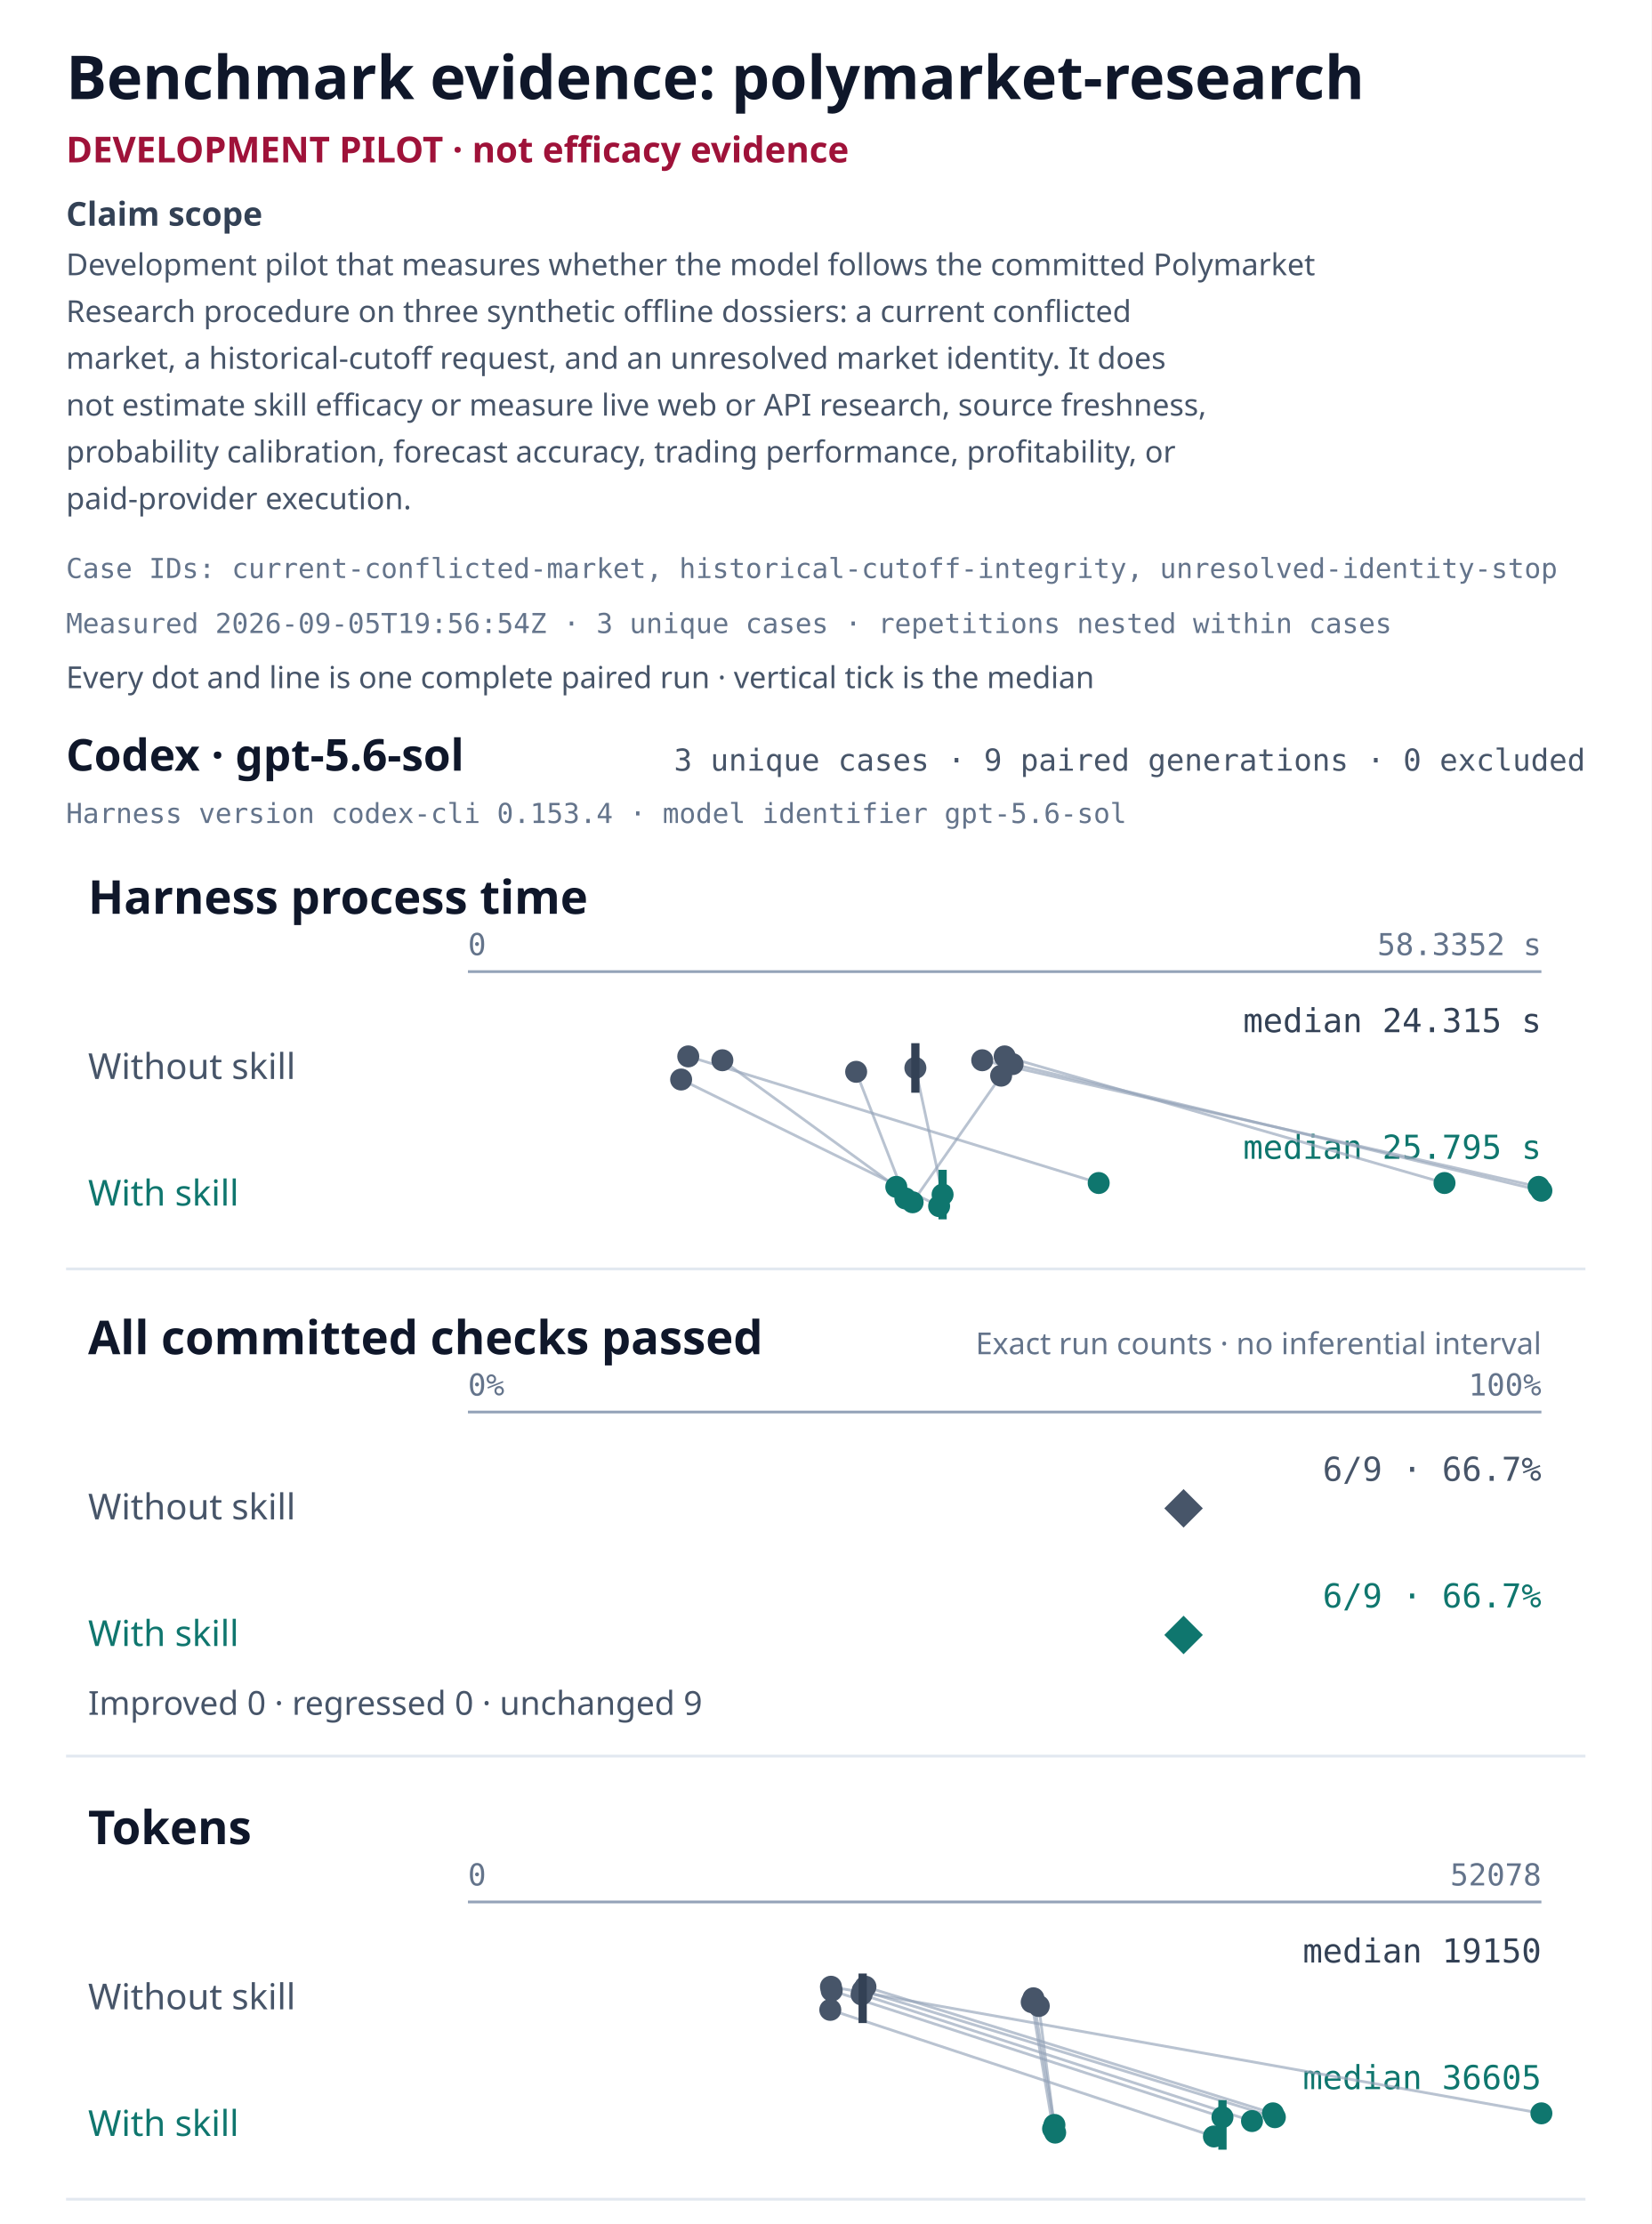
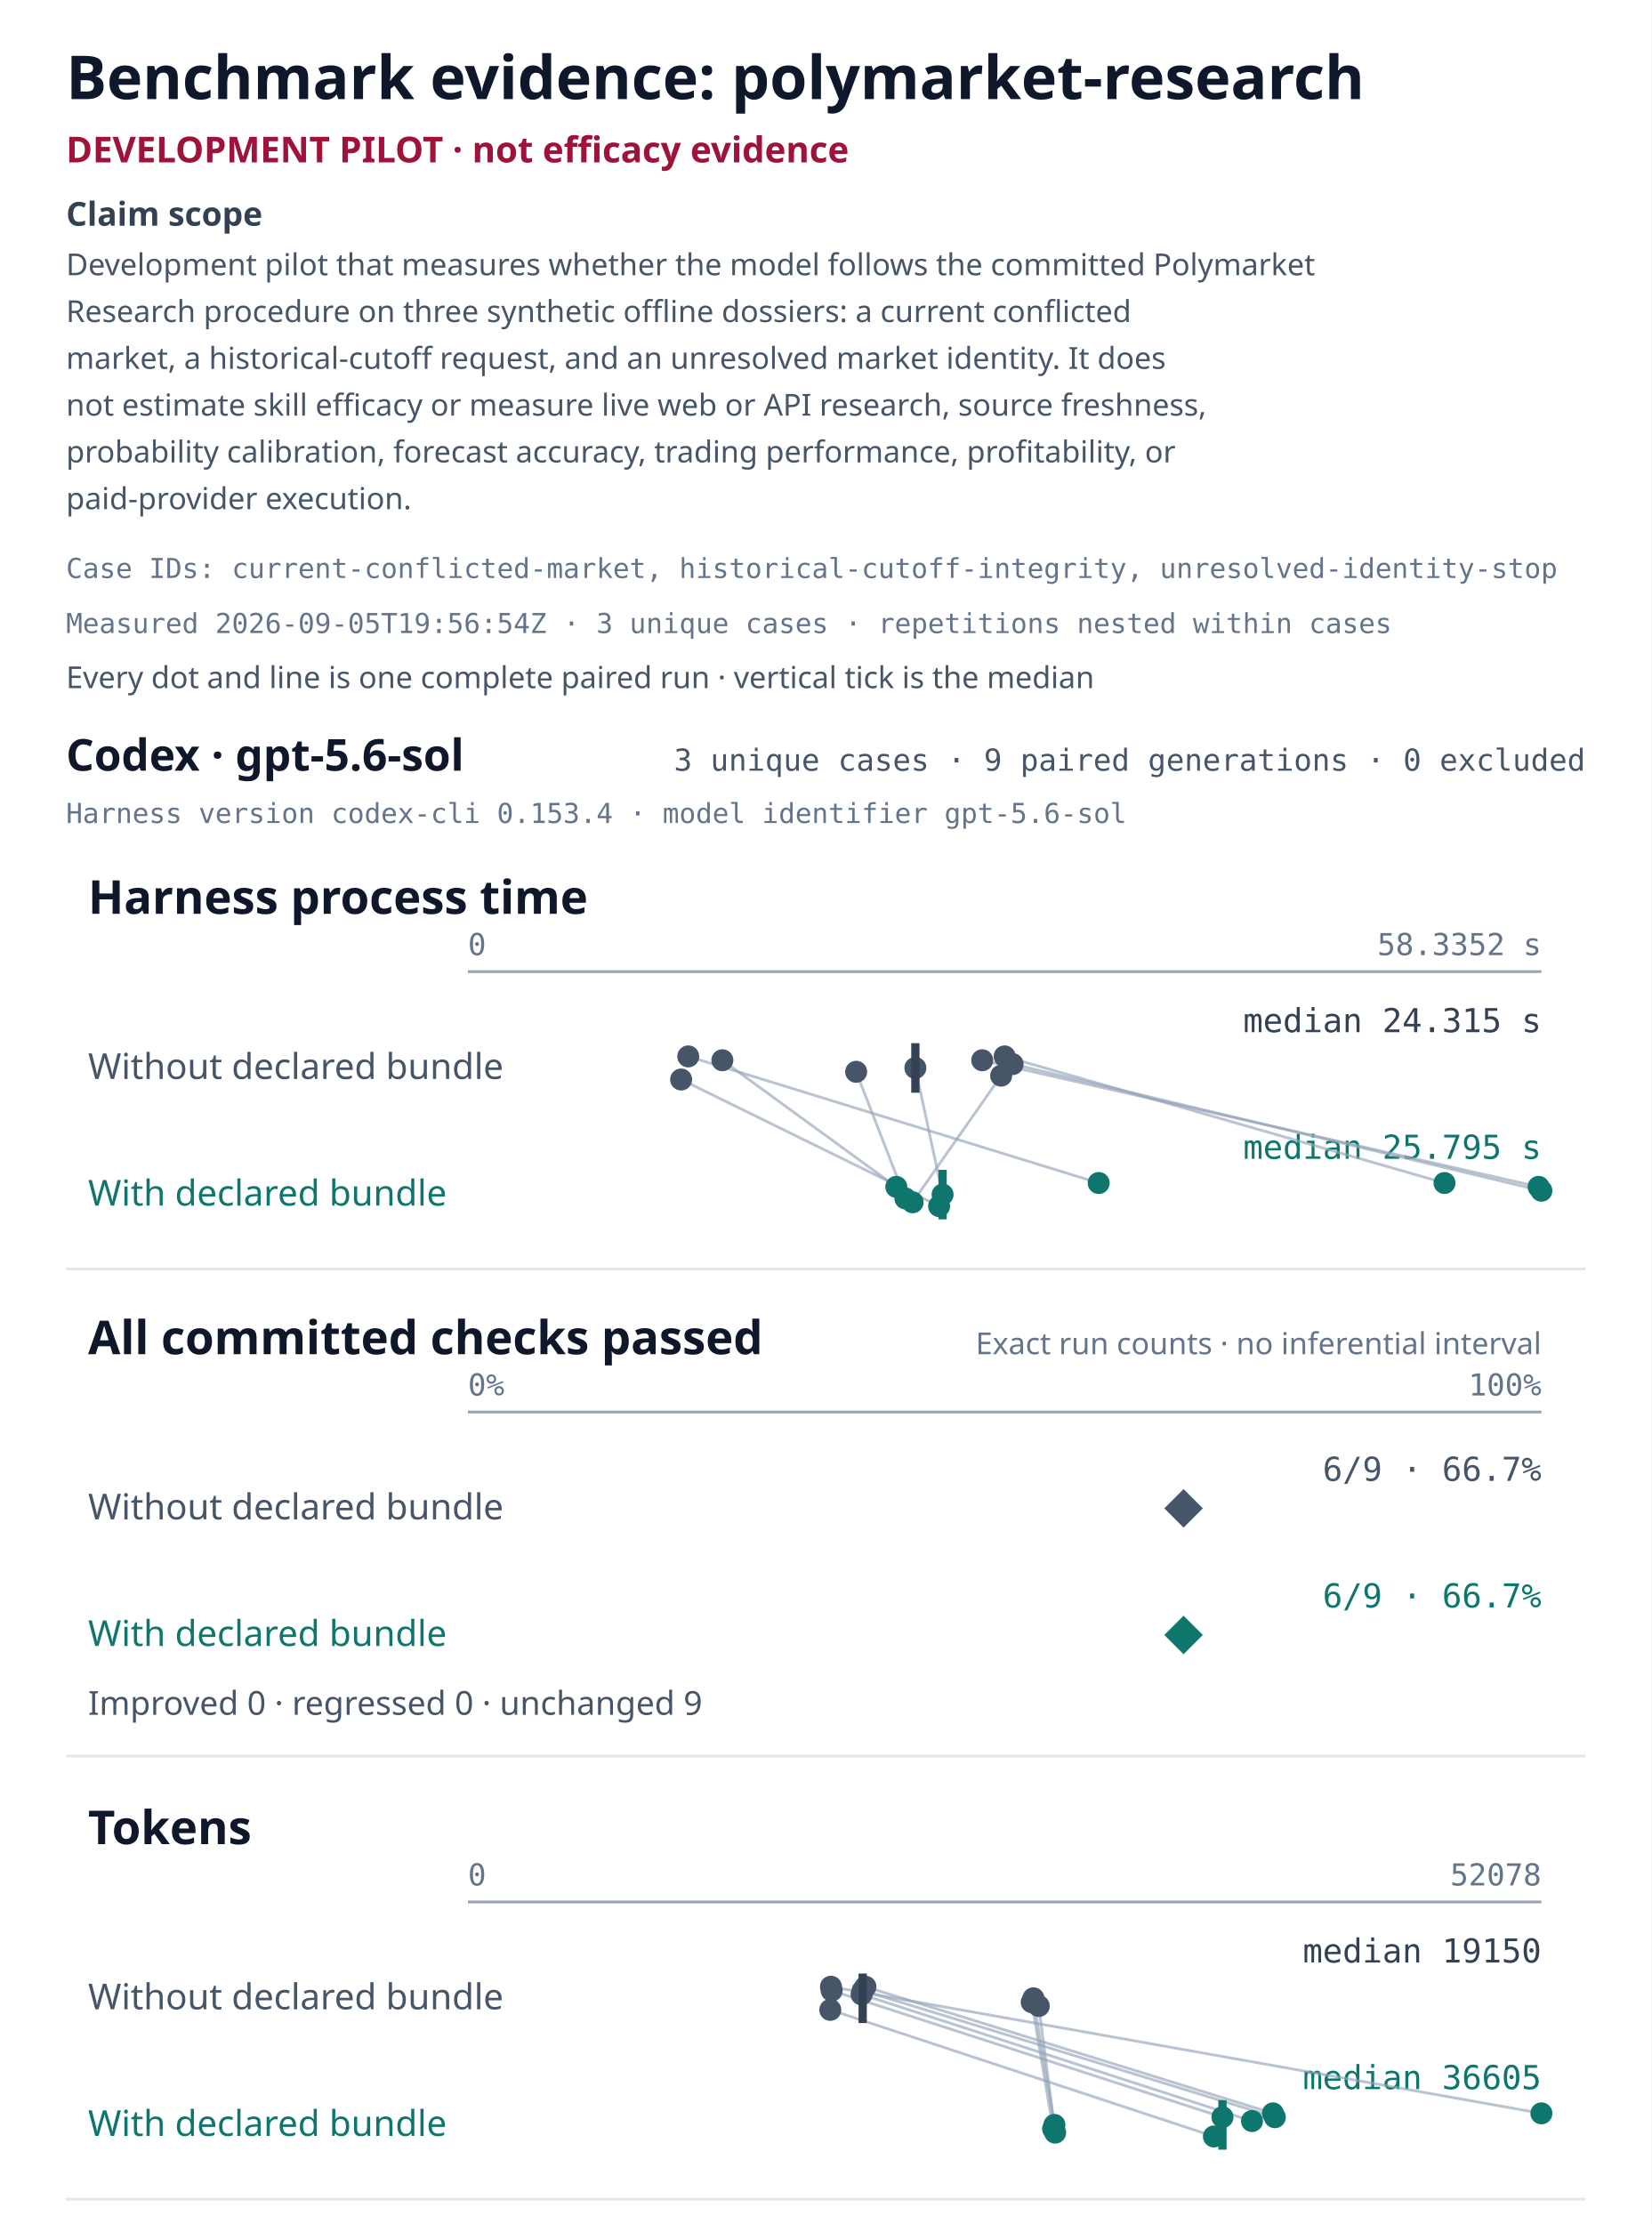
<svg xmlns="http://www.w3.org/2000/svg" width="600" height="808" viewBox="0 0 600 808" role="img" aria-labelledby="title desc">
  <rect width="100%" height="100%" fill="#ffffff" />
  <text x="24" y="36" fill="#0f172a" font-family="ui-sans-serif, system-ui, sans-serif" font-size="22" font-weight="700">Benchmark evidence: polymarket-research</text>
  <text x="24" y="59" fill="#9f1239" font-family="ui-sans-serif, system-ui, sans-serif" font-size="13" font-weight="700">DEVELOPMENT PILOT · not efficacy evidence</text>
  <text x="24" y="82" fill="#334155" font-family="ui-sans-serif, system-ui, sans-serif" font-size="12" font-weight="700">Claim scope</text>
  <text x="24" y="100" fill="#475569" font-family="ui-sans-serif, system-ui, sans-serif" font-size="11">Development pilot that measures whether the model follows the committed Polymarket</text>
  <text x="24" y="117" fill="#475569" font-family="ui-sans-serif, system-ui, sans-serif" font-size="11">Research procedure on three synthetic offline dossiers: a current conflicted</text>
  <text x="24" y="134" fill="#475569" font-family="ui-sans-serif, system-ui, sans-serif" font-size="11">market, a historical-cutoff request, and an unresolved market identity. It does</text>
  <text x="24" y="151" fill="#475569" font-family="ui-sans-serif, system-ui, sans-serif" font-size="11">not estimate skill efficacy or measure live web or API research, source freshness,</text>
  <text x="24" y="168" fill="#475569" font-family="ui-sans-serif, system-ui, sans-serif" font-size="11">probability calibration, forecast accuracy, trading performance, profitability, or</text>
  <text x="24" y="185" fill="#475569" font-family="ui-sans-serif, system-ui, sans-serif" font-size="11">paid-provider execution.</text>
  <text x="24" y="210" fill="#64748b" font-family="ui-monospace, SFMono-Regular, monospace" font-size="10">Case IDs: current-conflicted-market, historical-cutoff-integrity, unresolved-identity-stop</text>
  <text x="24" y="230" fill="#64748b" font-family="ui-monospace, SFMono-Regular, monospace" font-size="10">Measured 2026-09-05T19:56:54Z · 3 unique cases · repetitions nested within cases</text>
  <text x="24" y="250" fill="#475569" font-family="ui-sans-serif, system-ui, sans-serif" font-size="11">Every dot and line is one complete paired run · vertical tick is the median</text>
  <text x="24" y="280" fill="#0f172a" font-family="ui-sans-serif, system-ui, sans-serif" font-size="16" font-weight="700">Codex · gpt-5.6-sol</text>
  <text x="576" y="280" text-anchor="end" fill="#475569" font-family="ui-monospace, SFMono-Regular, monospace" font-size="11">3 unique cases · 9 paired generations · 0 excluded</text>
  <text x="24" y="299" fill="#64748b" font-family="ui-monospace, SFMono-Regular, monospace" font-size="10">Harness version codex-cli 0.153.4 · model identifier gpt-5.6-sol</text>
  <text x="32" y="332" fill="#0f172a" font-family="ui-sans-serif, system-ui, sans-serif" font-size="17" font-weight="700">Harness process time</text>
  <line x1="170" y1="353" x2="560" y2="353" stroke="#94a3b8" />
  <text x="170" y="347" fill="#64748b" font-family="ui-monospace, SFMono-Regular, monospace" font-size="11">0</text>
  <text x="560" y="347" text-anchor="end" fill="#64748b" font-family="ui-monospace, SFMono-Regular, monospace" font-size="11">58.3352 s</text>
-   <text x="32" y="392" fill="#475569" font-family="ui-sans-serif, system-ui, sans-serif" font-size="13">Without skill</text>
+   <text x="32" y="392" fill="#475569" font-family="ui-sans-serif, system-ui, sans-serif" font-size="13">Without declared bundle</text>
  <text x="560" y="375" text-anchor="end" fill="#334155" font-family="ui-monospace, SFMono-Regular, monospace" font-size="12">median 24.315 s</text>
-   <text x="32" y="438" fill="#0f766e" font-family="ui-sans-serif, system-ui, sans-serif" font-size="13">With skill</text>
+   <text x="32" y="438" fill="#0f766e" font-family="ui-sans-serif, system-ui, sans-serif" font-size="13">With declared bundle</text>
  <text x="560" y="421" text-anchor="end" fill="#0f766e" font-family="ui-monospace, SFMono-Regular, monospace" font-size="12">median 25.795 s</text>
  <line data-pair="current-conflicted-market:1" x1="365.00" y1="383.80" x2="524.80" y2="429.80" stroke="#94a3b8" stroke-width="1" opacity="0.65" />
  <line data-pair="current-conflicted-market:2" x1="356.85" y1="385.20" x2="558.99" y2="431.20" stroke="#94a3b8" stroke-width="1" opacity="0.65" />
  <line data-pair="current-conflicted-market:3" x1="367.88" y1="386.60" x2="560.00" y2="432.60" stroke="#94a3b8" stroke-width="1" opacity="0.65" />
  <line data-pair="historical-cutoff-integrity:1" x1="332.56" y1="388.00" x2="342.45" y2="434.00" stroke="#94a3b8" stroke-width="1" opacity="0.65" />
  <line data-pair="historical-cutoff-integrity:2" x1="311.05" y1="389.40" x2="328.93" y2="435.40" stroke="#94a3b8" stroke-width="1" opacity="0.65" />
  <line data-pair="historical-cutoff-integrity:3" x1="363.72" y1="390.80" x2="331.56" y2="436.80" stroke="#94a3b8" stroke-width="1" opacity="0.65" />
  <line data-pair="unresolved-identity-stop:1" x1="247.46" y1="392.20" x2="341.19" y2="438.20" stroke="#94a3b8" stroke-width="1" opacity="0.65" />
  <line data-pair="unresolved-identity-stop:2" x1="250.05" y1="383.80" x2="399.16" y2="429.80" stroke="#94a3b8" stroke-width="1" opacity="0.65" />
  <line data-pair="unresolved-identity-stop:3" x1="262.44" y1="385.20" x2="325.63" y2="431.20" stroke="#94a3b8" stroke-width="1" opacity="0.65" />
  <circle cx="365.00" cy="383.80" r="4" fill="#475569" aria-label="Without skill, current-conflicted-market repetition 1, 29.1676 s" />
  <circle cx="524.80" cy="429.80" r="4" fill="#0f766e" aria-label="With skill, current-conflicted-market repetition 1, 53.0707 s" />
  <circle cx="356.85" cy="385.20" r="4" fill="#475569" aria-label="Without skill, current-conflicted-market repetition 2, 27.9487 s" />
  <circle cx="558.99" cy="431.20" r="4" fill="#0f766e" aria-label="With skill, current-conflicted-market repetition 2, 58.1834 s" />
  <circle cx="367.88" cy="386.60" r="4" fill="#475569" aria-label="Without skill, current-conflicted-market repetition 3, 29.5985 s" />
  <circle cx="560.00" cy="432.60" r="4" fill="#0f766e" aria-label="With skill, current-conflicted-market repetition 3, 58.3352 s" />
  <circle cx="332.56" cy="388.00" r="4" fill="#475569" aria-label="Without skill, historical-cutoff-integrity repetition 1, 24.3154 s" />
  <circle cx="342.45" cy="434.00" r="4" fill="#0f766e" aria-label="With skill, historical-cutoff-integrity repetition 1, 25.7951 s" />
  <circle cx="311.05" cy="389.40" r="4" fill="#475569" aria-label="Without skill, historical-cutoff-integrity repetition 2, 21.0979 s" />
  <circle cx="328.93" cy="435.40" r="4" fill="#0f766e" aria-label="With skill, historical-cutoff-integrity repetition 2, 23.7721 s" />
  <circle cx="363.72" cy="390.80" r="4" fill="#475569" aria-label="Without skill, historical-cutoff-integrity repetition 3, 28.9766 s" />
  <circle cx="331.56" cy="436.80" r="4" fill="#0f766e" aria-label="With skill, historical-cutoff-integrity repetition 3, 24.1662 s" />
  <circle cx="247.46" cy="392.20" r="4" fill="#475569" aria-label="Without skill, unresolved-identity-stop repetition 1, 11.5856 s" />
  <circle cx="341.19" cy="438.20" r="4" fill="#0f766e" aria-label="With skill, unresolved-identity-stop repetition 1, 25.6056 s" />
  <circle cx="250.05" cy="383.80" r="4" fill="#475569" aria-label="Without skill, unresolved-identity-stop repetition 2, 11.9744 s" />
  <circle cx="399.16" cy="429.80" r="4" fill="#0f766e" aria-label="With skill, unresolved-identity-stop repetition 2, 34.2767 s" />
  <circle cx="262.44" cy="385.20" r="4" fill="#475569" aria-label="Without skill, unresolved-identity-stop repetition 3, 13.8266 s" />
  <circle cx="325.63" cy="431.20" r="4" fill="#0f766e" aria-label="With skill, unresolved-identity-stop repetition 3, 23.278 s" />
  <path d="M 332.56 379 V 397" stroke="#334155" stroke-width="3" />
  <path d="M 342.45 425 V 443" stroke="#0f766e" stroke-width="3" />
  <line x1="24" y1="461" x2="576" y2="461" stroke="#e2e8f0" />
  <text x="32" y="492" fill="#0f172a" font-family="ui-sans-serif, system-ui, sans-serif" font-size="17" font-weight="700">All committed checks passed</text>
  <text x="560" y="492" text-anchor="end" fill="#64748b" font-family="ui-sans-serif, system-ui, sans-serif" font-size="11">Exact run counts · no inferential interval</text>
  <line x1="170" y1="513" x2="560" y2="513" stroke="#94a3b8" />
  <text x="170" y="507" fill="#64748b" font-family="ui-monospace, SFMono-Regular, monospace" font-size="11">0%</text>
  <text x="560" y="507" text-anchor="end" fill="#64748b" font-family="ui-monospace, SFMono-Regular, monospace" font-size="11">100%</text>
-   <text x="32" y="552" fill="#475569" font-family="ui-sans-serif, system-ui, sans-serif" font-size="13">Without skill</text>
+   <text x="32" y="552" fill="#475569" font-family="ui-sans-serif, system-ui, sans-serif" font-size="13">Without declared bundle</text>
  <path d="M 430.00 541 L 437.00 548 L 430.00 555 L 423.00 548 Z" fill="#475569" />
  <text x="560" y="538" text-anchor="end" fill="#475569" font-family="ui-monospace, SFMono-Regular, monospace" font-size="12">6/9 · 66.7%</text>
-   <text x="32" y="598" fill="#0f766e" font-family="ui-sans-serif, system-ui, sans-serif" font-size="13">With skill</text>
+   <text x="32" y="598" fill="#0f766e" font-family="ui-sans-serif, system-ui, sans-serif" font-size="13">With declared bundle</text>
  <path d="M 430.00 587 L 437.00 594 L 430.00 601 L 423.00 594 Z" fill="#0f766e" />
  <text x="560" y="584" text-anchor="end" fill="#0f766e" font-family="ui-monospace, SFMono-Regular, monospace" font-size="12">6/9 · 66.7%</text>
  <text x="32" y="623" fill="#475569" font-family="ui-sans-serif, system-ui, sans-serif" font-size="12">Improved 0 · regressed 0 · unchanged 9</text>
  <line x1="24" y1="638" x2="576" y2="638" stroke="#e2e8f0" />
  <text x="32" y="670" fill="#0f172a" font-family="ui-sans-serif, system-ui, sans-serif" font-size="17" font-weight="700">Tokens</text>
  <line x1="170" y1="691" x2="560" y2="691" stroke="#94a3b8" />
  <text x="170" y="685" fill="#64748b" font-family="ui-monospace, SFMono-Regular, monospace" font-size="11">0</text>
  <text x="560" y="685" text-anchor="end" fill="#64748b" font-family="ui-monospace, SFMono-Regular, monospace" font-size="11">52078</text>
-   <text x="32" y="730" fill="#475569" font-family="ui-sans-serif, system-ui, sans-serif" font-size="13">Without skill</text>
+   <text x="32" y="730" fill="#475569" font-family="ui-sans-serif, system-ui, sans-serif" font-size="13">Without declared bundle</text>
  <text x="560" y="713" text-anchor="end" fill="#334155" font-family="ui-monospace, SFMono-Regular, monospace" font-size="12">median 19150</text>
-   <text x="32" y="776" fill="#0f766e" font-family="ui-sans-serif, system-ui, sans-serif" font-size="13">With skill</text>
+   <text x="32" y="776" fill="#0f766e" font-family="ui-sans-serif, system-ui, sans-serif" font-size="13">With declared bundle</text>
  <text x="560" y="759" text-anchor="end" fill="#0f766e" font-family="ui-monospace, SFMono-Regular, monospace" font-size="12">median 36605</text>
  <line data-pair="current-conflicted-market:1" x1="314.42" y1="721.80" x2="462.47" y2="767.80" stroke="#94a3b8" stroke-width="1" opacity="0.65" />
  <line data-pair="current-conflicted-market:2" x1="313.41" y1="723.20" x2="463.16" y2="769.20" stroke="#94a3b8" stroke-width="1" opacity="0.65" />
  <line data-pair="current-conflicted-market:3" x1="313.02" y1="724.60" x2="454.86" y2="770.60" stroke="#94a3b8" stroke-width="1" opacity="0.65" />
  <line data-pair="historical-cutoff-integrity:1" x1="375.44" y1="726.00" x2="383.08" y2="772.00" stroke="#94a3b8" stroke-width="1" opacity="0.65" />
  <line data-pair="historical-cutoff-integrity:2" x1="374.83" y1="727.40" x2="382.59" y2="773.40" stroke="#94a3b8" stroke-width="1" opacity="0.65" />
  <line data-pair="historical-cutoff-integrity:3" x1="377.39" y1="728.80" x2="383.35" y2="774.80" stroke="#94a3b8" stroke-width="1" opacity="0.65" />
  <line data-pair="unresolved-identity-stop:1" x1="301.65" y1="730.20" x2="441.03" y2="776.20" stroke="#94a3b8" stroke-width="1" opacity="0.65" />
  <line data-pair="unresolved-identity-stop:2" x1="301.89" y1="721.80" x2="560.00" y2="767.80" stroke="#94a3b8" stroke-width="1" opacity="0.65" />
  <line data-pair="unresolved-identity-stop:3" x1="302.16" y1="723.20" x2="444.13" y2="769.20" stroke="#94a3b8" stroke-width="1" opacity="0.65" />
  <circle cx="314.42" cy="721.80" r="4" fill="#475569" aria-label="Without skill, current-conflicted-market repetition 1, 19285" />
  <circle cx="462.47" cy="767.80" r="4" fill="#0f766e" aria-label="With skill, current-conflicted-market repetition 1, 39054" />
  <circle cx="313.41" cy="723.20" r="4" fill="#475569" aria-label="Without skill, current-conflicted-market repetition 2, 19150" />
  <circle cx="463.16" cy="769.20" r="4" fill="#0f766e" aria-label="With skill, current-conflicted-market repetition 2, 39147" />
  <circle cx="313.02" cy="724.60" r="4" fill="#475569" aria-label="Without skill, current-conflicted-market repetition 3, 19098" />
  <circle cx="454.86" cy="770.60" r="4" fill="#0f766e" aria-label="With skill, current-conflicted-market repetition 3, 38038" />
  <circle cx="375.44" cy="726.00" r="4" fill="#475569" aria-label="Without skill, historical-cutoff-integrity repetition 1, 27433" />
  <circle cx="383.08" cy="772.00" r="4" fill="#0f766e" aria-label="With skill, historical-cutoff-integrity repetition 1, 28453" />
  <circle cx="374.83" cy="727.40" r="4" fill="#475569" aria-label="Without skill, historical-cutoff-integrity repetition 2, 27351" />
  <circle cx="382.59" cy="773.40" r="4" fill="#0f766e" aria-label="With skill, historical-cutoff-integrity repetition 2, 28388" />
  <circle cx="377.39" cy="728.80" r="4" fill="#475569" aria-label="Without skill, historical-cutoff-integrity repetition 3, 27694" />
  <circle cx="383.35" cy="774.80" r="4" fill="#0f766e" aria-label="With skill, historical-cutoff-integrity repetition 3, 28489" />
  <circle cx="301.65" cy="730.20" r="4" fill="#475569" aria-label="Without skill, unresolved-identity-stop repetition 1, 17580" />
  <circle cx="441.03" cy="776.20" r="4" fill="#0f766e" aria-label="With skill, unresolved-identity-stop repetition 1, 36191" />
  <circle cx="301.89" cy="721.80" r="4" fill="#475569" aria-label="Without skill, unresolved-identity-stop repetition 2, 17612" />
  <circle cx="560.00" cy="767.80" r="4" fill="#0f766e" aria-label="With skill, unresolved-identity-stop repetition 2, 52078" />
  <circle cx="302.16" cy="723.20" r="4" fill="#475569" aria-label="Without skill, unresolved-identity-stop repetition 3, 17648" />
  <circle cx="444.13" cy="769.20" r="4" fill="#0f766e" aria-label="With skill, unresolved-identity-stop repetition 3, 36605" />
  <path d="M 313.41 717 V 735" stroke="#334155" stroke-width="3" />
  <path d="M 444.13 763 V 781" stroke="#0f766e" stroke-width="3" />
  <line x1="24" y1="799" x2="576" y2="799" stroke="#e2e8f0" />
</svg>
